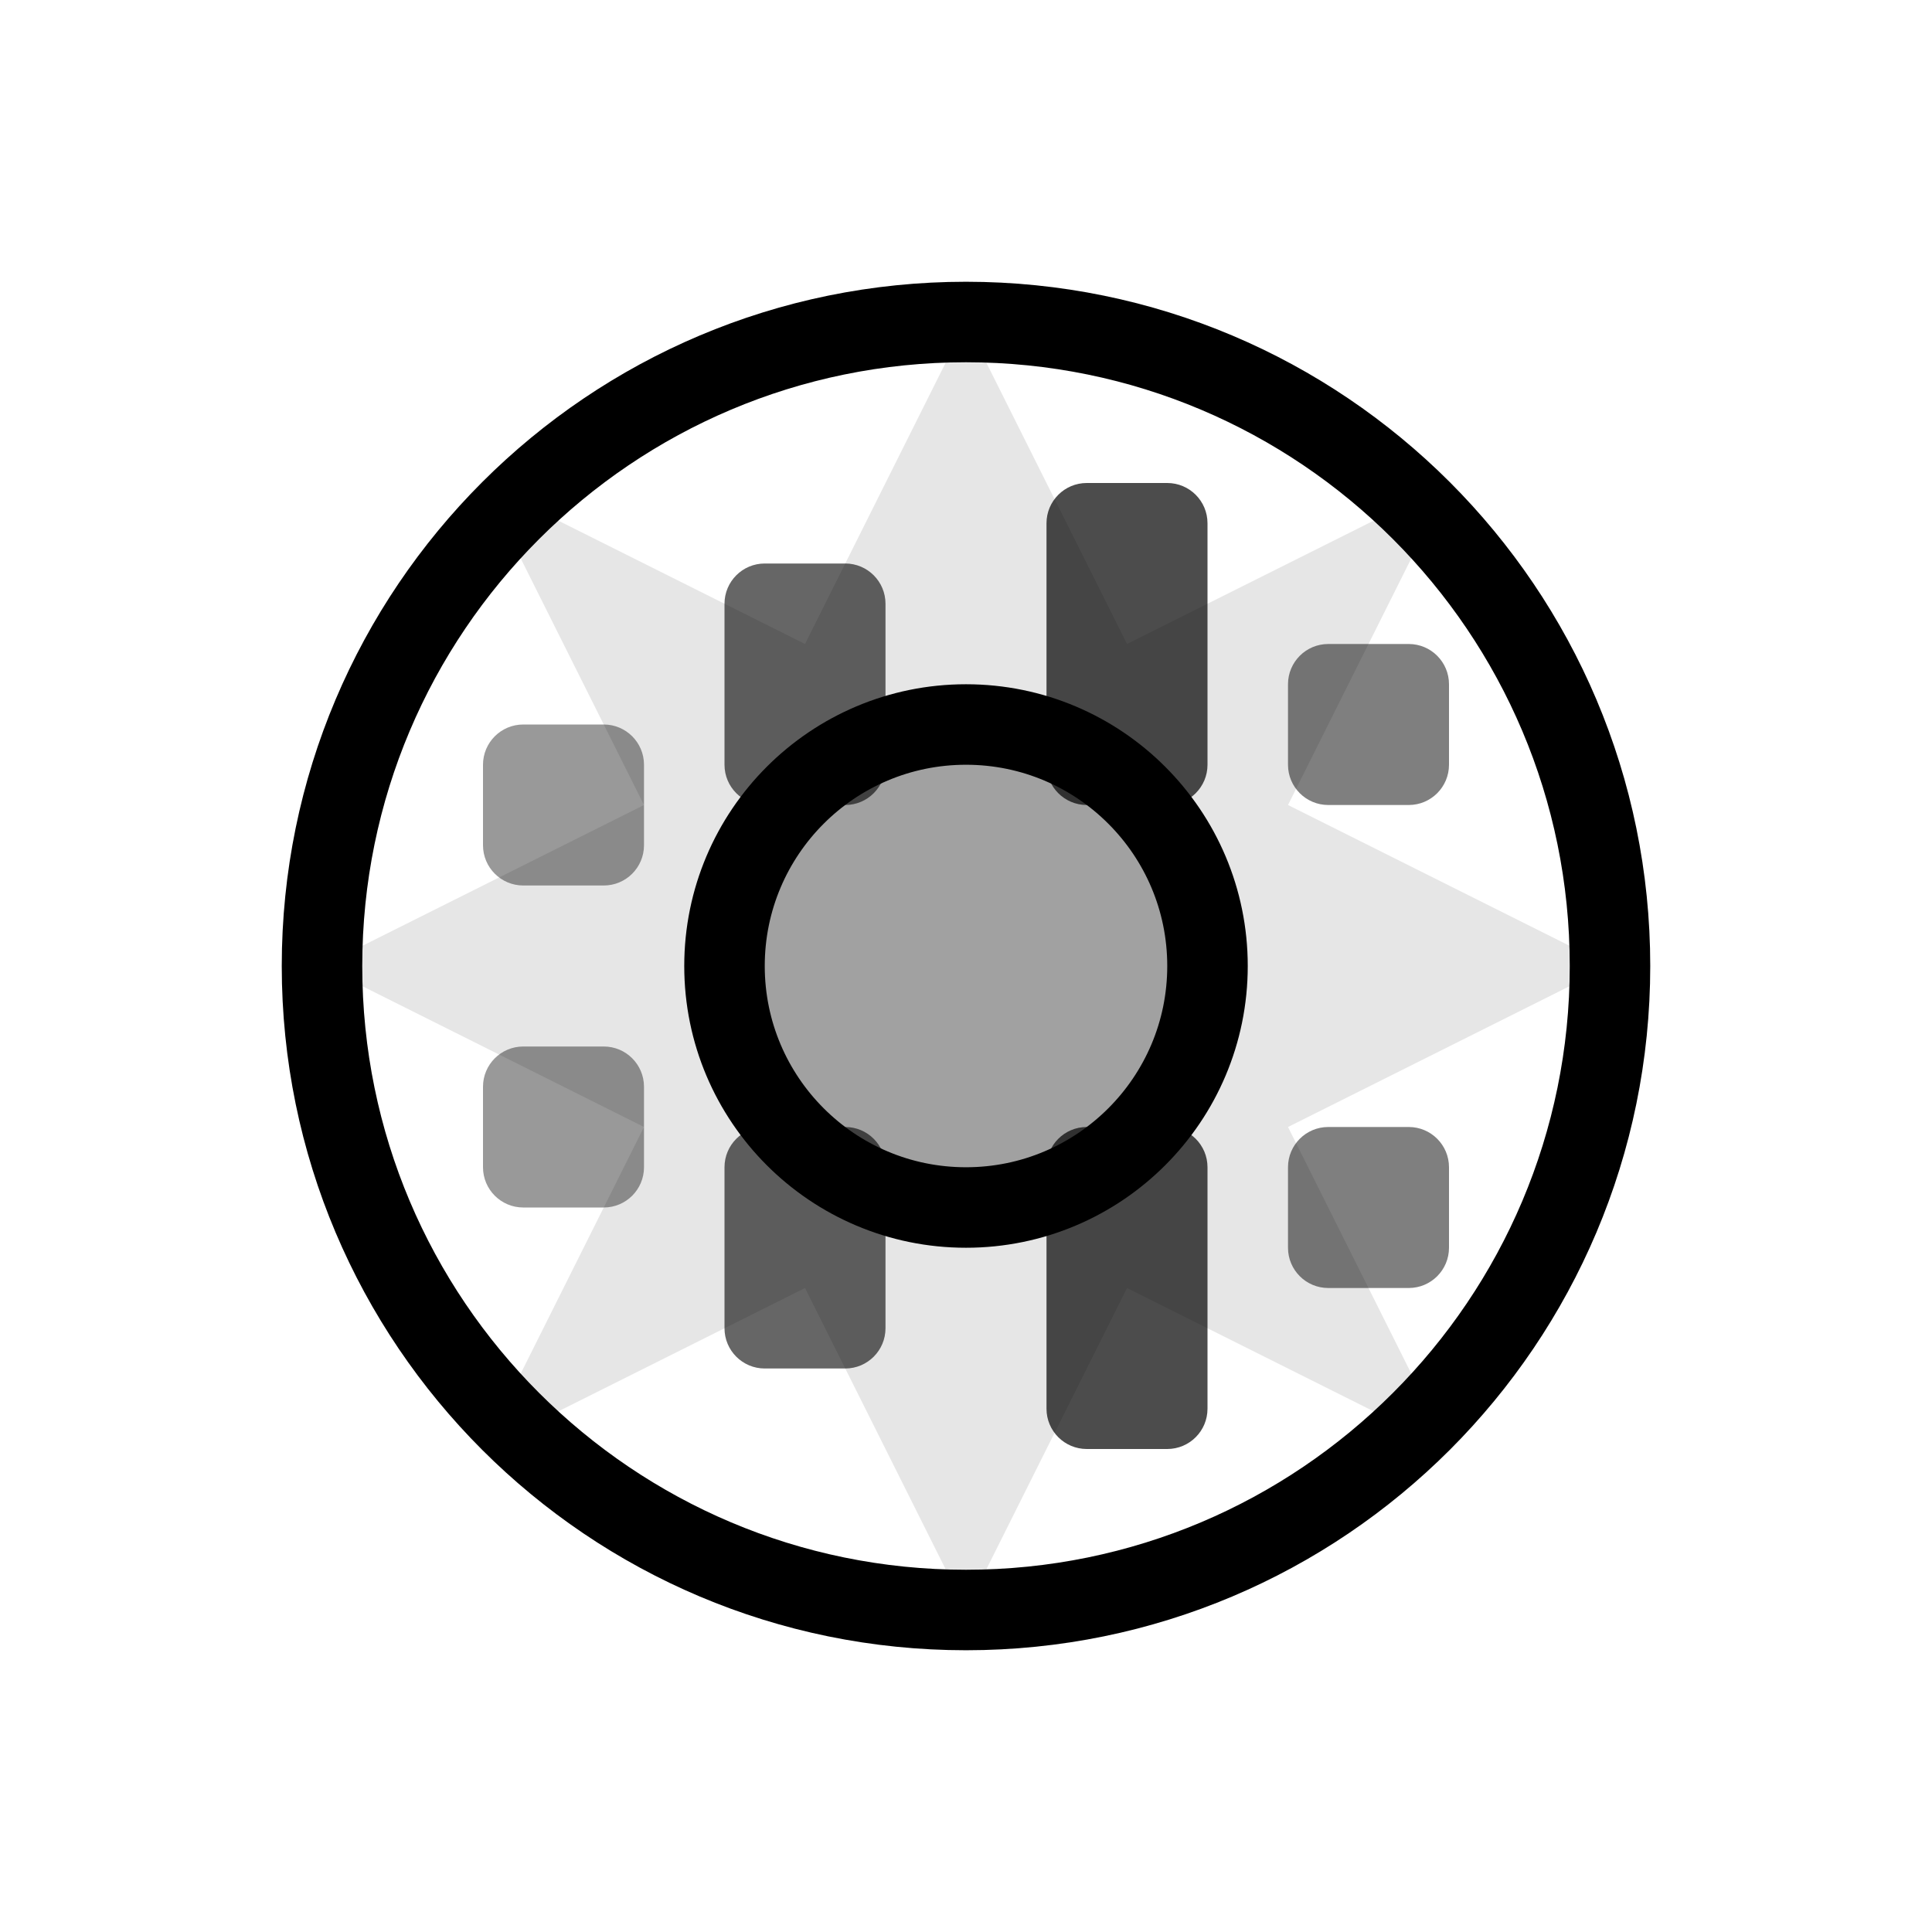
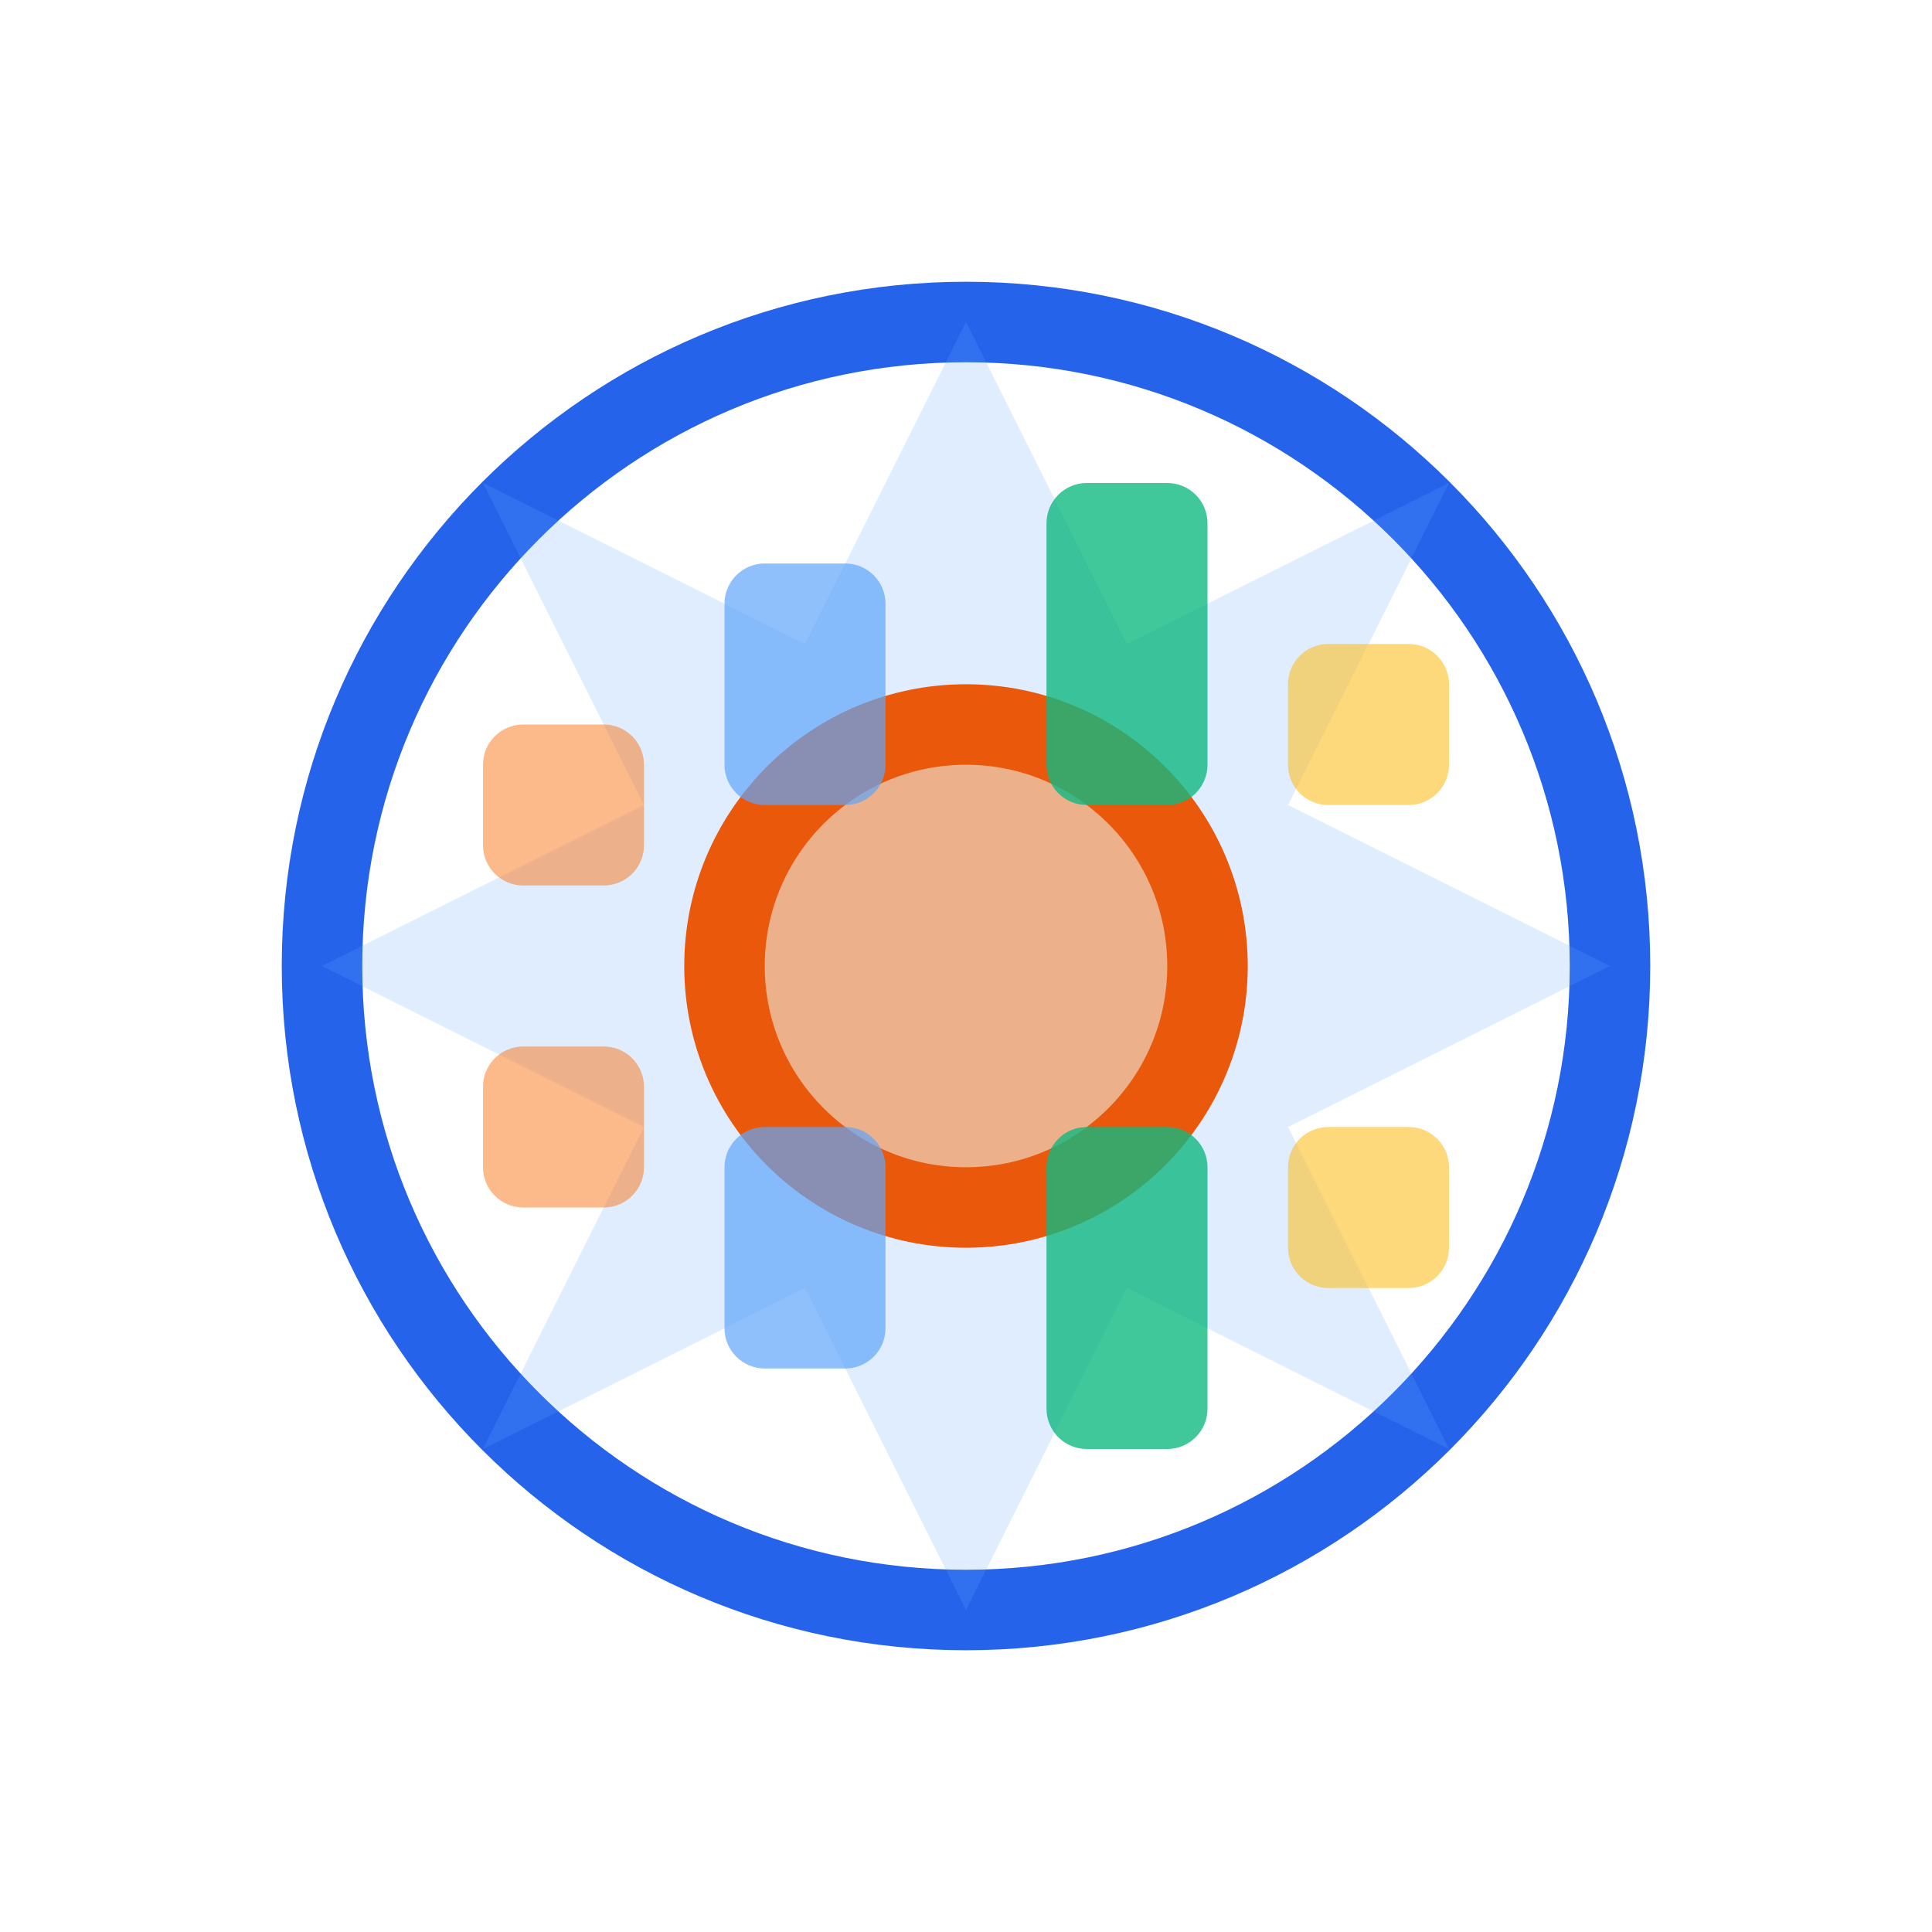
<svg xmlns="http://www.w3.org/2000/svg" width="48" height="48" viewBox="0 0 48 48" fill="none">
-   <circle cx="24" cy="24" r="16" stroke="currentColor" stroke-width="2" fill="none" />
-   <path d="M24 8L28 16L36 12L32 20L40 24L32 28L36 36L28 32L24 40L20 32L12 36L16 28L8 24L16 20L12 12L20 16L24 8Z" fill="currentColor" opacity="0.1" />
-   <circle cx="24" cy="24" r="6" fill="currentColor" opacity="0.3" />
-   <circle cx="24" cy="24" r="6" stroke="currentColor" stroke-width="2" fill="none" />
-   <rect x="18" y="14" width="4" height="6" rx="1" fill="currentColor" opacity="0.6" />
-   <rect x="26" y="12" width="4" height="8" rx="1" fill="currentColor" opacity="0.7" />
-   <rect x="32" y="16" width="4" height="4" rx="1" fill="currentColor" opacity="0.5" />
-   <rect x="12" y="18" width="4" height="4" rx="1" fill="currentColor" opacity="0.4" />
-   <rect x="18" y="28" width="4" height="6" rx="1" fill="currentColor" opacity="0.6" />
-   <rect x="26" y="28" width="4" height="8" rx="1" fill="currentColor" opacity="0.7" />
-   <rect x="32" y="28" width="4" height="4" rx="1" fill="currentColor" opacity="0.5" />
-   <rect x="12" y="26" width="4" height="4" rx="1" fill="currentColor" opacity="0.4" />
+   <circle cx="24" cy="24" r="16" stroke="#2563eb" stroke-width="2" fill="none" />
+   <path d="M24 8L28 16L36 12L32 20L40 24L32 28L36 36L28 32L24 40L20 32L12 36L16 28L8 24L16 20L12 12L20 16L24 8Z" fill="#60a5fa" opacity="0.2" />
+   <circle cx="24" cy="24" r="6" fill="#f97316" opacity="0.5" />
+   <circle cx="24" cy="24" r="6" stroke="#ea580c" stroke-width="2" fill="none" />
+   <rect x="18" y="14" width="4" height="6" rx="1" fill="#60a5fa" opacity="0.7" />
+   <rect x="26" y="12" width="4" height="8" rx="1" fill="#10b981" opacity="0.8" />
+   <rect x="32" y="16" width="4" height="4" rx="1" fill="#fbbf24" opacity="0.6" />
+   <rect x="12" y="18" width="4" height="4" rx="1" fill="#f97316" opacity="0.5" />
+   <rect x="18" y="28" width="4" height="6" rx="1" fill="#60a5fa" opacity="0.7" />
+   <rect x="26" y="28" width="4" height="8" rx="1" fill="#10b981" opacity="0.8" />
+   <rect x="32" y="28" width="4" height="4" rx="1" fill="#fbbf24" opacity="0.6" />
+   <rect x="12" y="26" width="4" height="4" rx="1" fill="#f97316" opacity="0.5" />
</svg>
